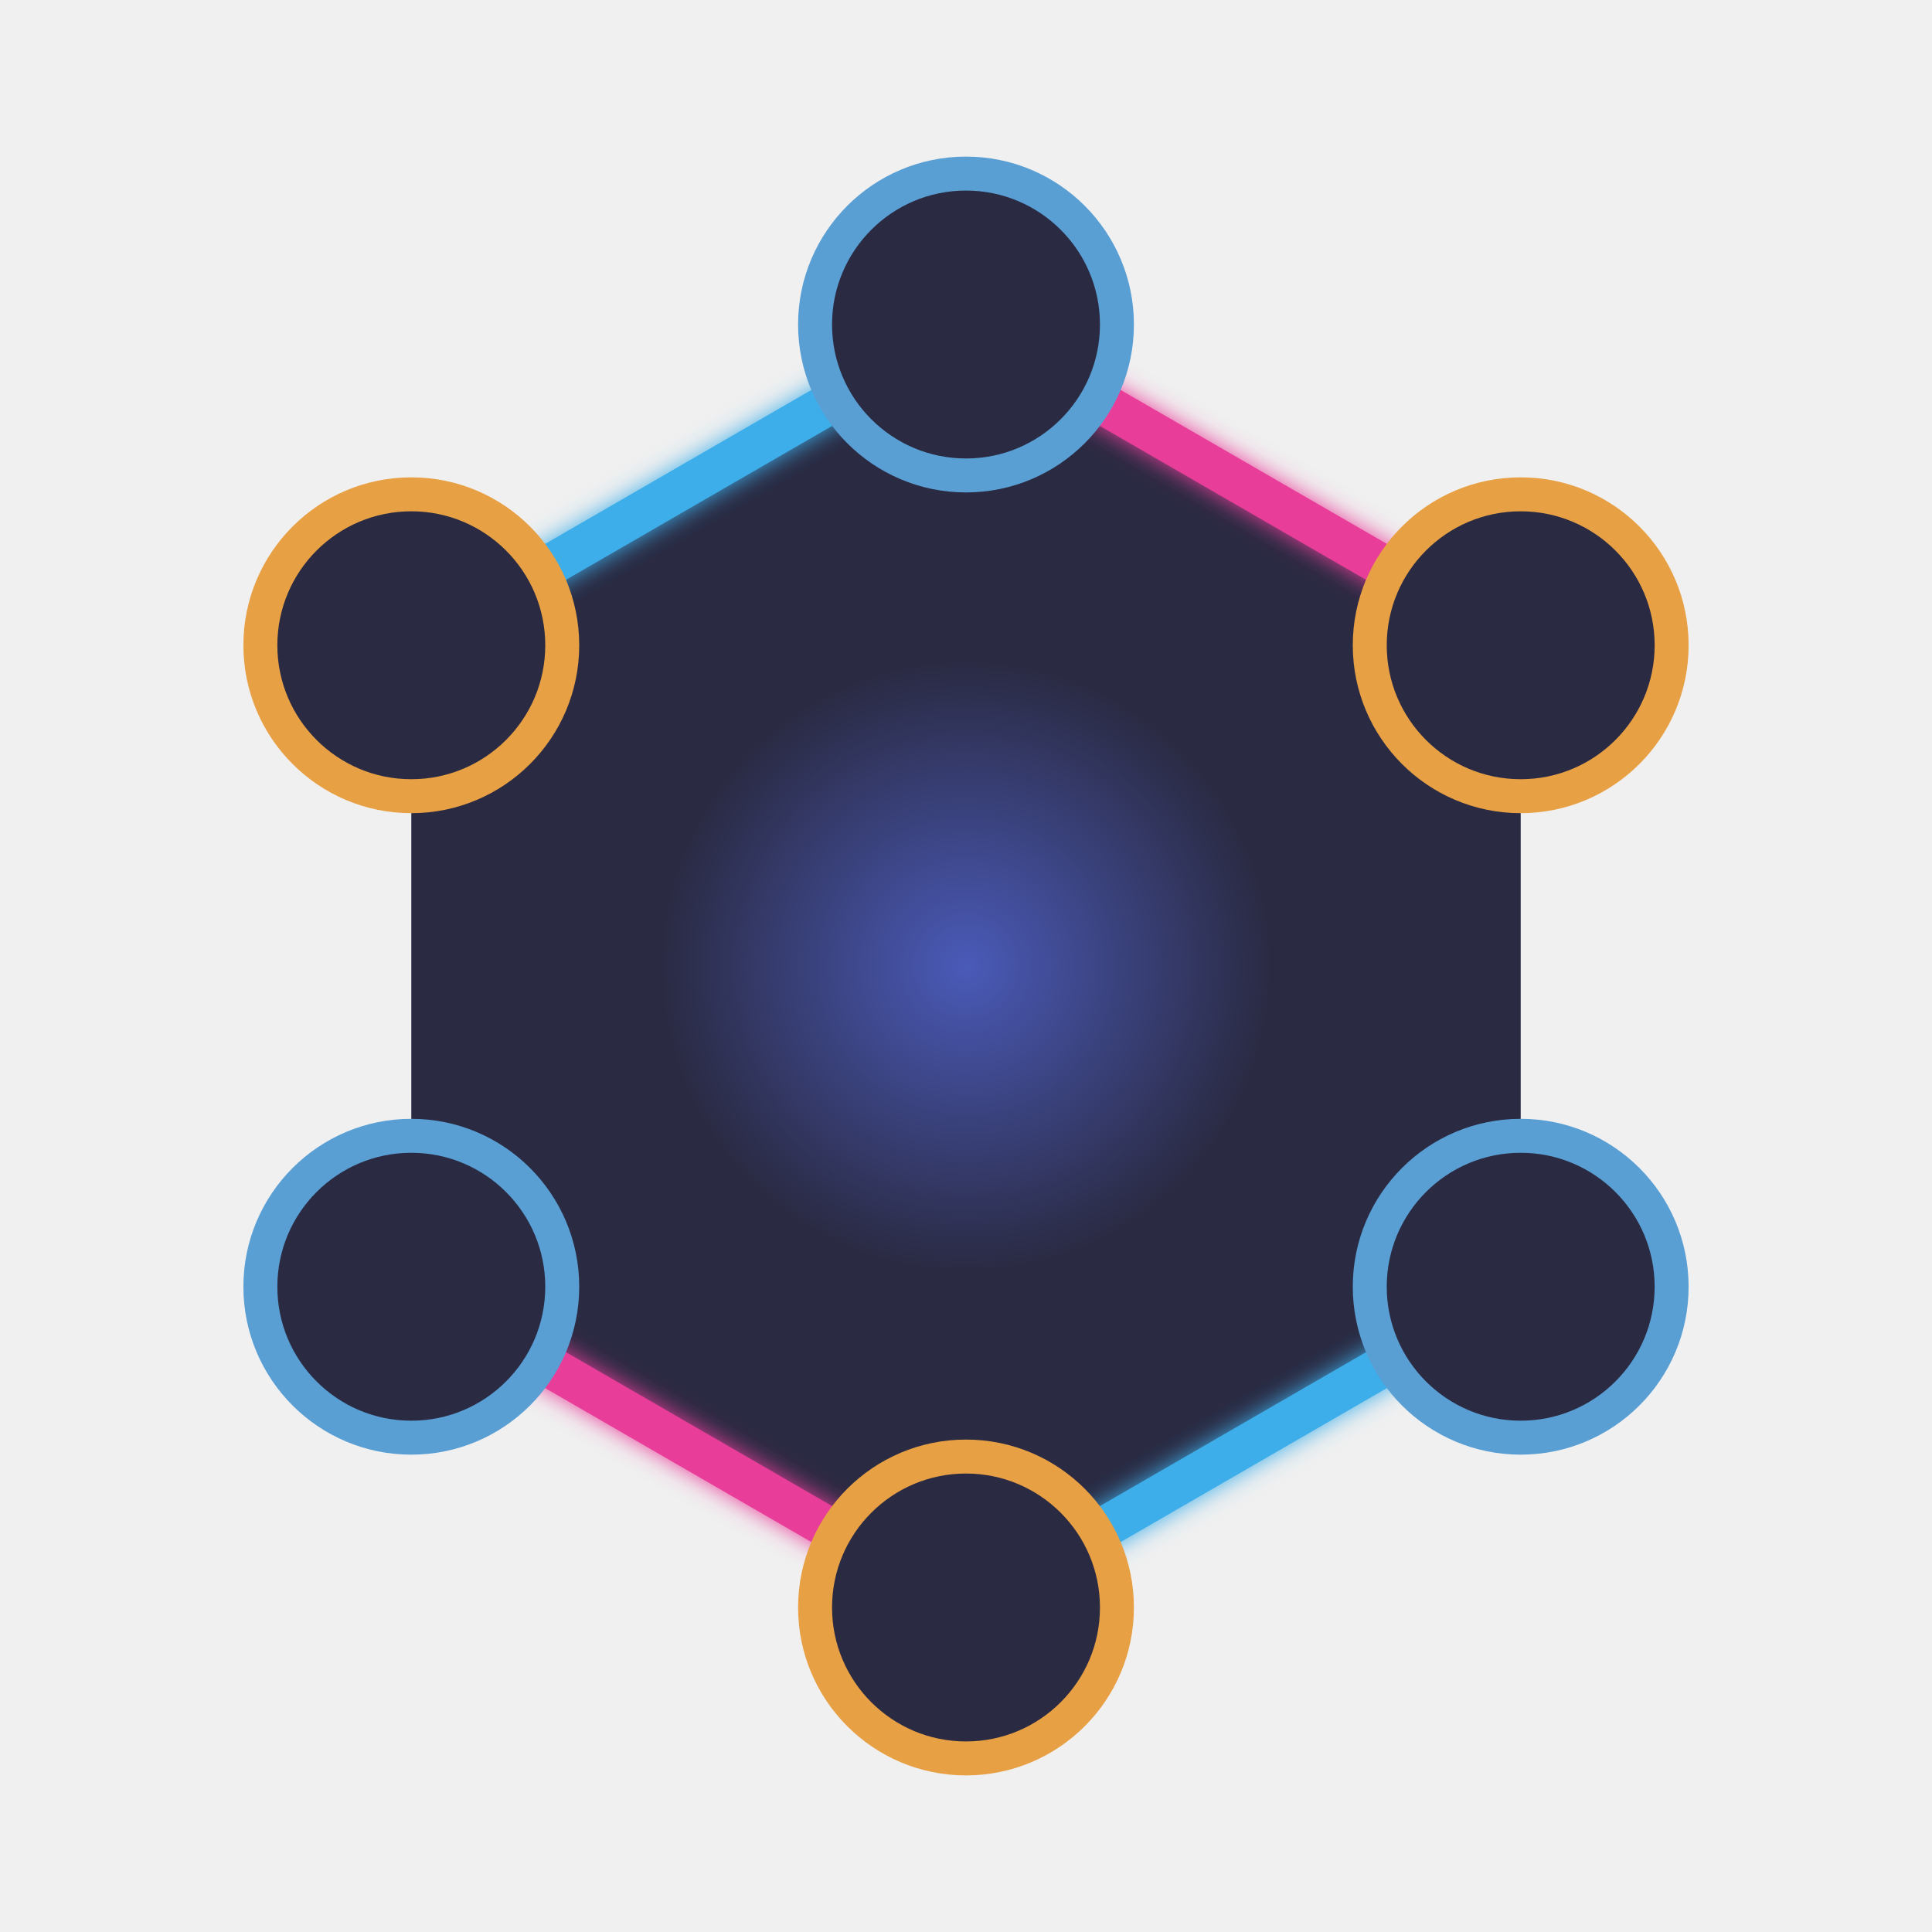
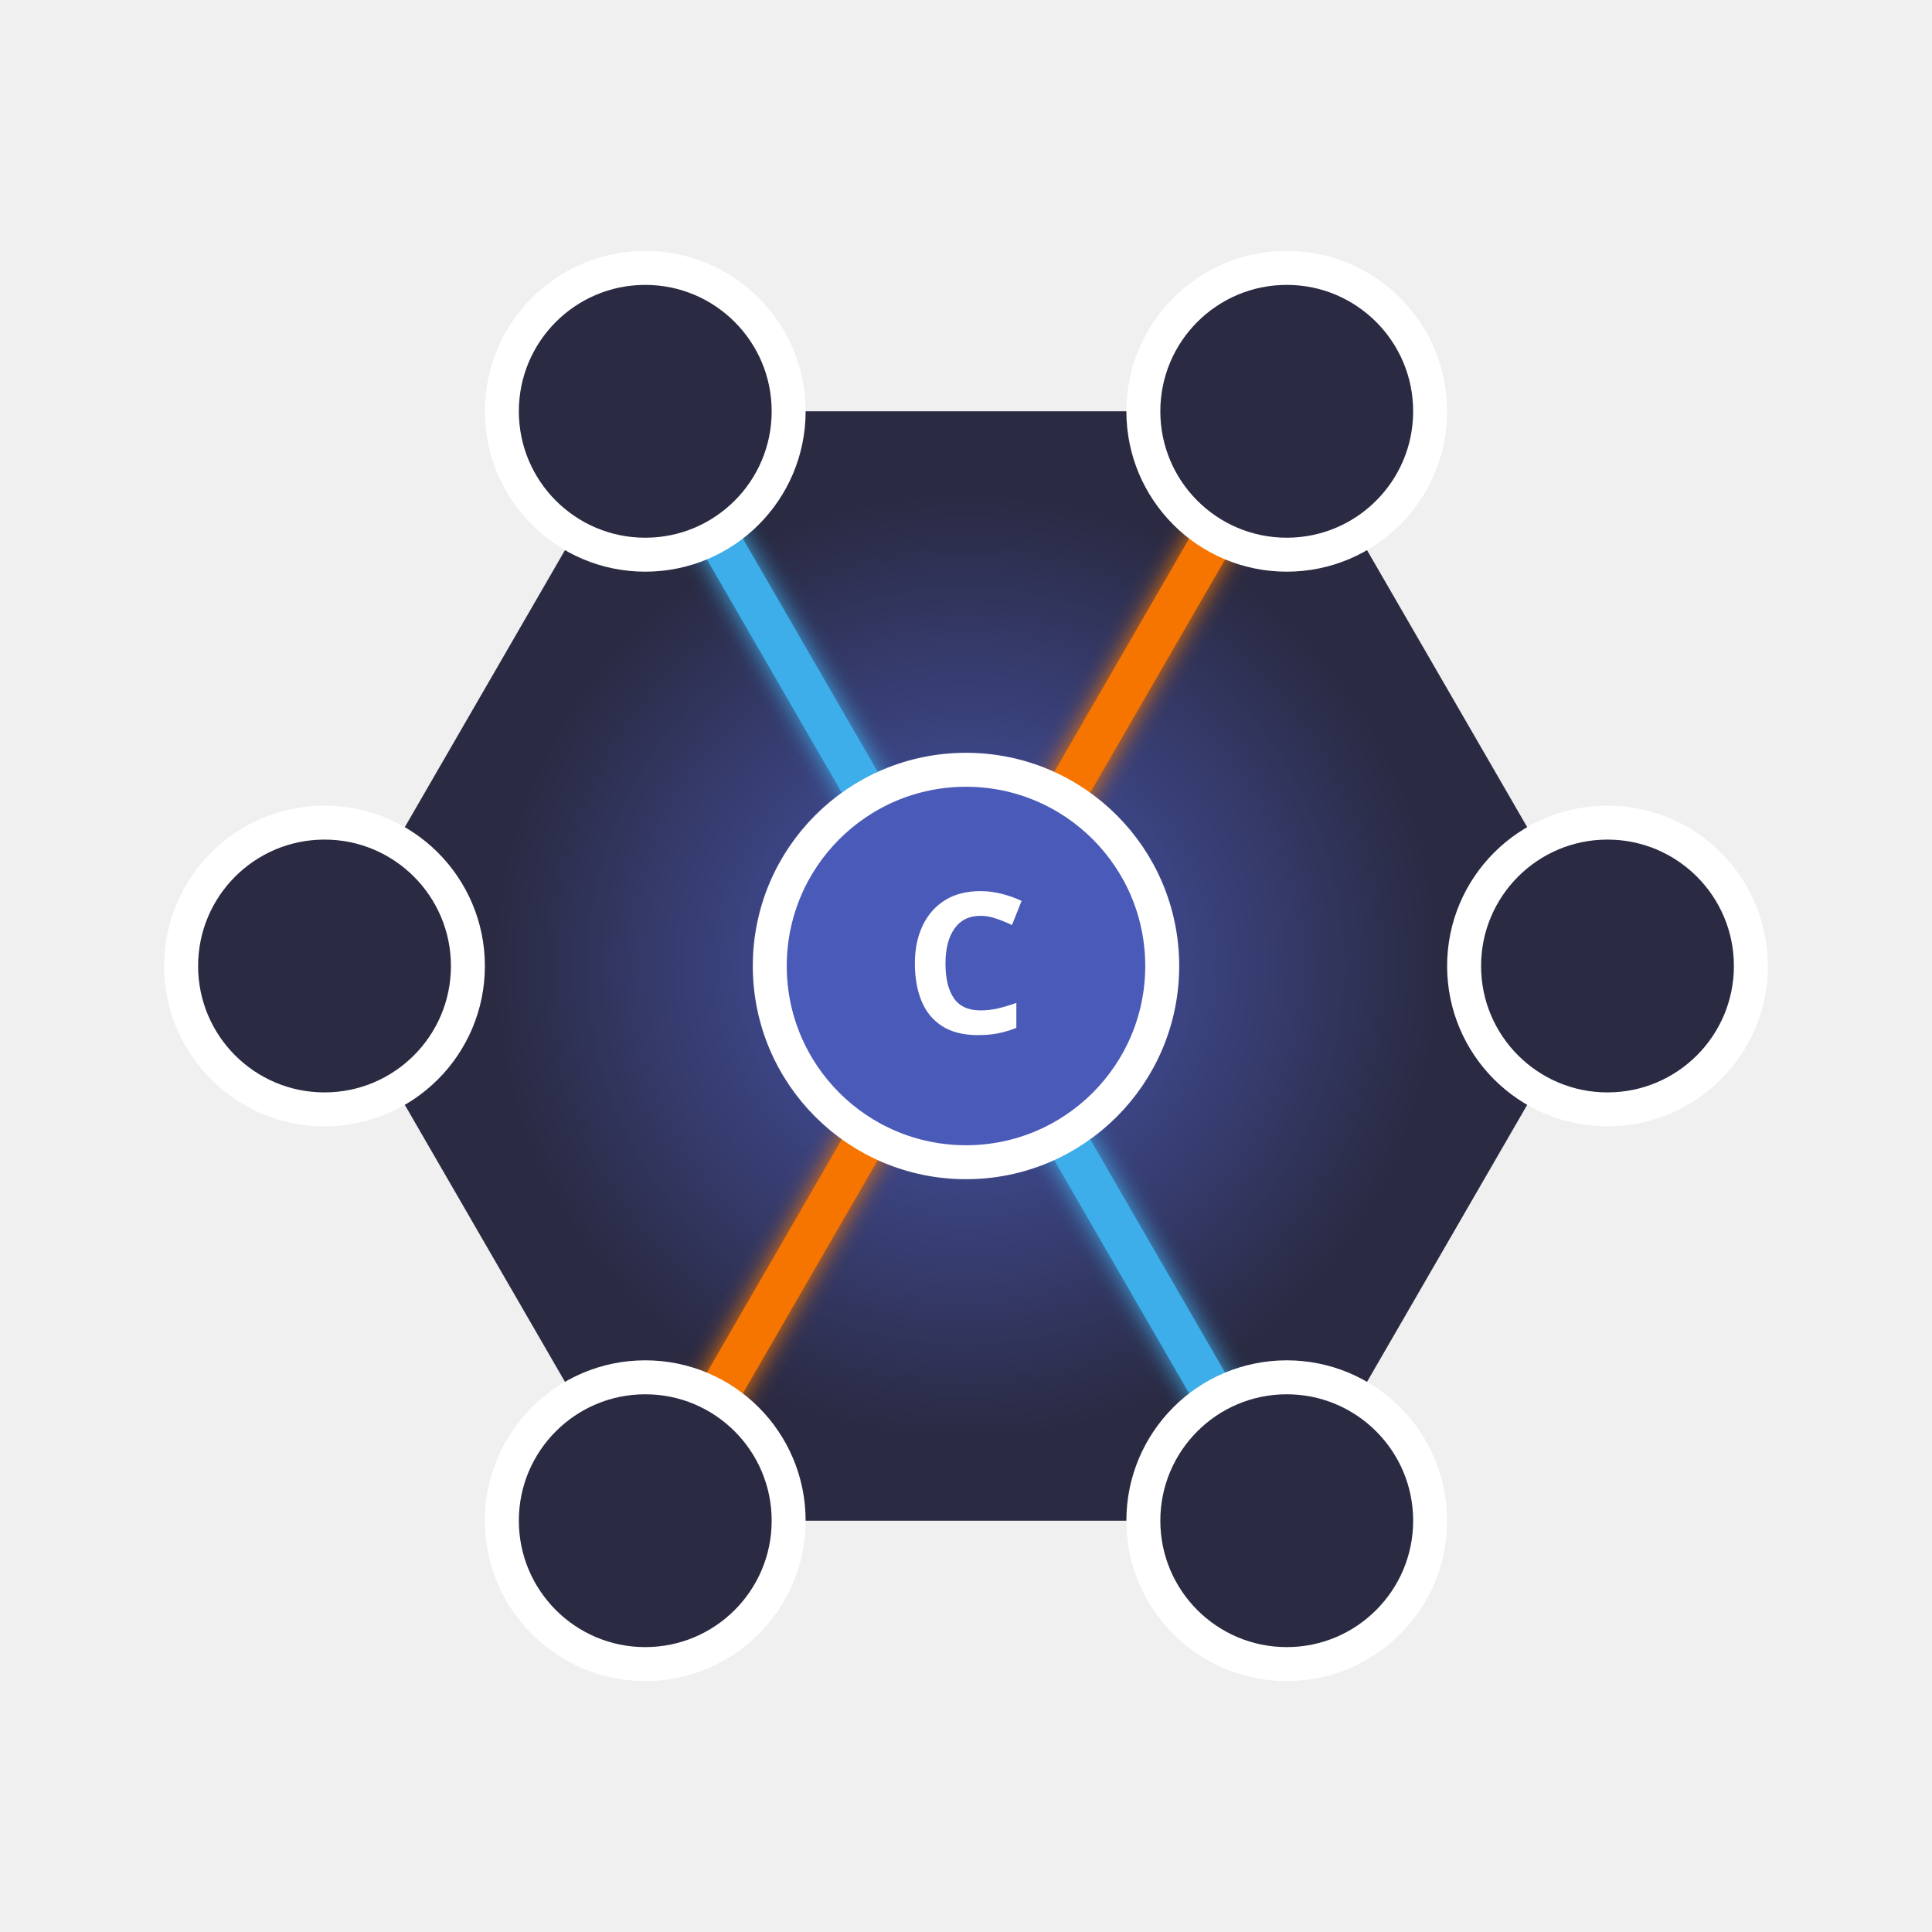
<svg xmlns="http://www.w3.org/2000/svg" width="512" height="512" viewBox="0 0 512 512">
  <defs>
    <filter id="edgeGlow" x="-60%" y="-60%" width="220%" height="220%">
      <feGaussianBlur in="SourceGraphic" stdDeviation="3" result="blur" />
      <feMerge>
        <feMergeNode in="blur" />
        <feMergeNode in="SourceGraphic" />
      </feMerge>
    </filter>
-     <radialGradient id="hexGlow" cx="256" cy="256" r="148" gradientUnits="userSpaceOnUse">
-       <stop offset="0%" stop-color="#4a5ab8" stop-opacity="1" />
-       <stop offset="55%" stop-color="#2a2a42" stop-opacity="1" />
-       <stop offset="100%" stop-color="#2a2a42" stop-opacity="1" />
+     <radialGradient id="hexFill" cx="256" cy="256" r="148" gradientUnits="userSpaceOnUse">
+       <stop offset="0%" stop-color="#4a5ab8" />
+       <stop offset="85%" stop-color="#2a2a42" />
+       <stop offset="100%" stop-color="#2a2a42" />
    </radialGradient>
  </defs>
-   <polygon points="256,86 403,171 403,341 256,426 109,341 109,171" fill="url(#hexGlow)" />
-   <line x1="256" y1="86" x2="403" y2="171" stroke="#e93d9a" stroke-width="11" stroke-linecap="round" filter="url(#edgeGlow)" />
-   <line x1="403" y1="171" x2="403" y2="341" stroke="#f67400" stroke-width="11" stroke-linecap="round" filter="url(#edgeGlow)" />
-   <line x1="403" y1="341" x2="256" y2="426" stroke="#3daee9" stroke-width="11" stroke-linecap="round" filter="url(#edgeGlow)" />
-   <line x1="256" y1="426" x2="109" y2="341" stroke="#e93d9a" stroke-width="11" stroke-linecap="round" filter="url(#edgeGlow)" />
-   <line x1="109" y1="341" x2="109" y2="171" stroke="#f67400" stroke-width="11" stroke-linecap="round" filter="url(#edgeGlow)" />
-   <line x1="109" y1="171" x2="256" y2="86" stroke="#3daee9" stroke-width="11" stroke-linecap="round" filter="url(#edgeGlow)" />
-   <circle cx="256" cy="86" r="40" fill="#2a2a42" stroke="#5a9fd4" stroke-width="9" />
-   <circle cx="403" cy="171" r="40" fill="#2a2a42" stroke="#e8a045" stroke-width="9" />
-   <circle cx="403" cy="341" r="40" fill="#2a2a42" stroke="#5a9fd4" stroke-width="9" />
-   <circle cx="256" cy="426" r="40" fill="#2a2a42" stroke="#e8a045" stroke-width="9" />
-   <circle cx="109" cy="341" r="40" fill="#2a2a42" stroke="#5a9fd4" stroke-width="9" />
-   <circle cx="109" cy="171" r="40" fill="#2a2a42" stroke="#e8a045" stroke-width="9" />
+   <polygon points="426,256 341,109 171,109 86,256 171,403 341,403" fill="url(#hexFill)" />
+   <line x1="86" y1="256" x2="426" y2="256" stroke="#e93d9a" stroke-width="11" stroke-linecap="round" filter="url(#edgeGlow)" />
+   <line x1="341" y1="109" x2="171" y2="403" stroke="#f67400" stroke-width="11" stroke-linecap="round" filter="url(#edgeGlow)" />
+   <line x1="171" y1="109" x2="341" y2="403" stroke="#3daee9" stroke-width="11" stroke-linecap="round" filter="url(#edgeGlow)" />
+   <circle cx="426" cy="256" r="38" fill="#2a2a42" stroke="#ffffff" stroke-width="9" />
+   <circle cx="341" cy="109" r="38" fill="#2a2a42" stroke="#ffffff" stroke-width="9" />
+   <circle cx="171" cy="109" r="38" fill="#2a2a42" stroke="#ffffff" stroke-width="9" />
+   <circle cx="86" cy="256" r="38" fill="#2a2a42" stroke="#ffffff" stroke-width="9" />
+   <circle cx="171" cy="403" r="38" fill="#2a2a42" stroke="#ffffff" stroke-width="9" />
+   <circle cx="341" cy="403" r="38" fill="#2a2a42" stroke="#ffffff" stroke-width="9" />
+   <circle cx="256" cy="256" r="52" fill="#4a5ab8" stroke="#ffffff" stroke-width="9" />
+   <text x="256" y="266" text-anchor="middle" dominant-baseline="center" dy="0.15em" font-family="sans-serif" font-size="52" font-weight="bold" fill="#ffffff">C</text>
</svg>
